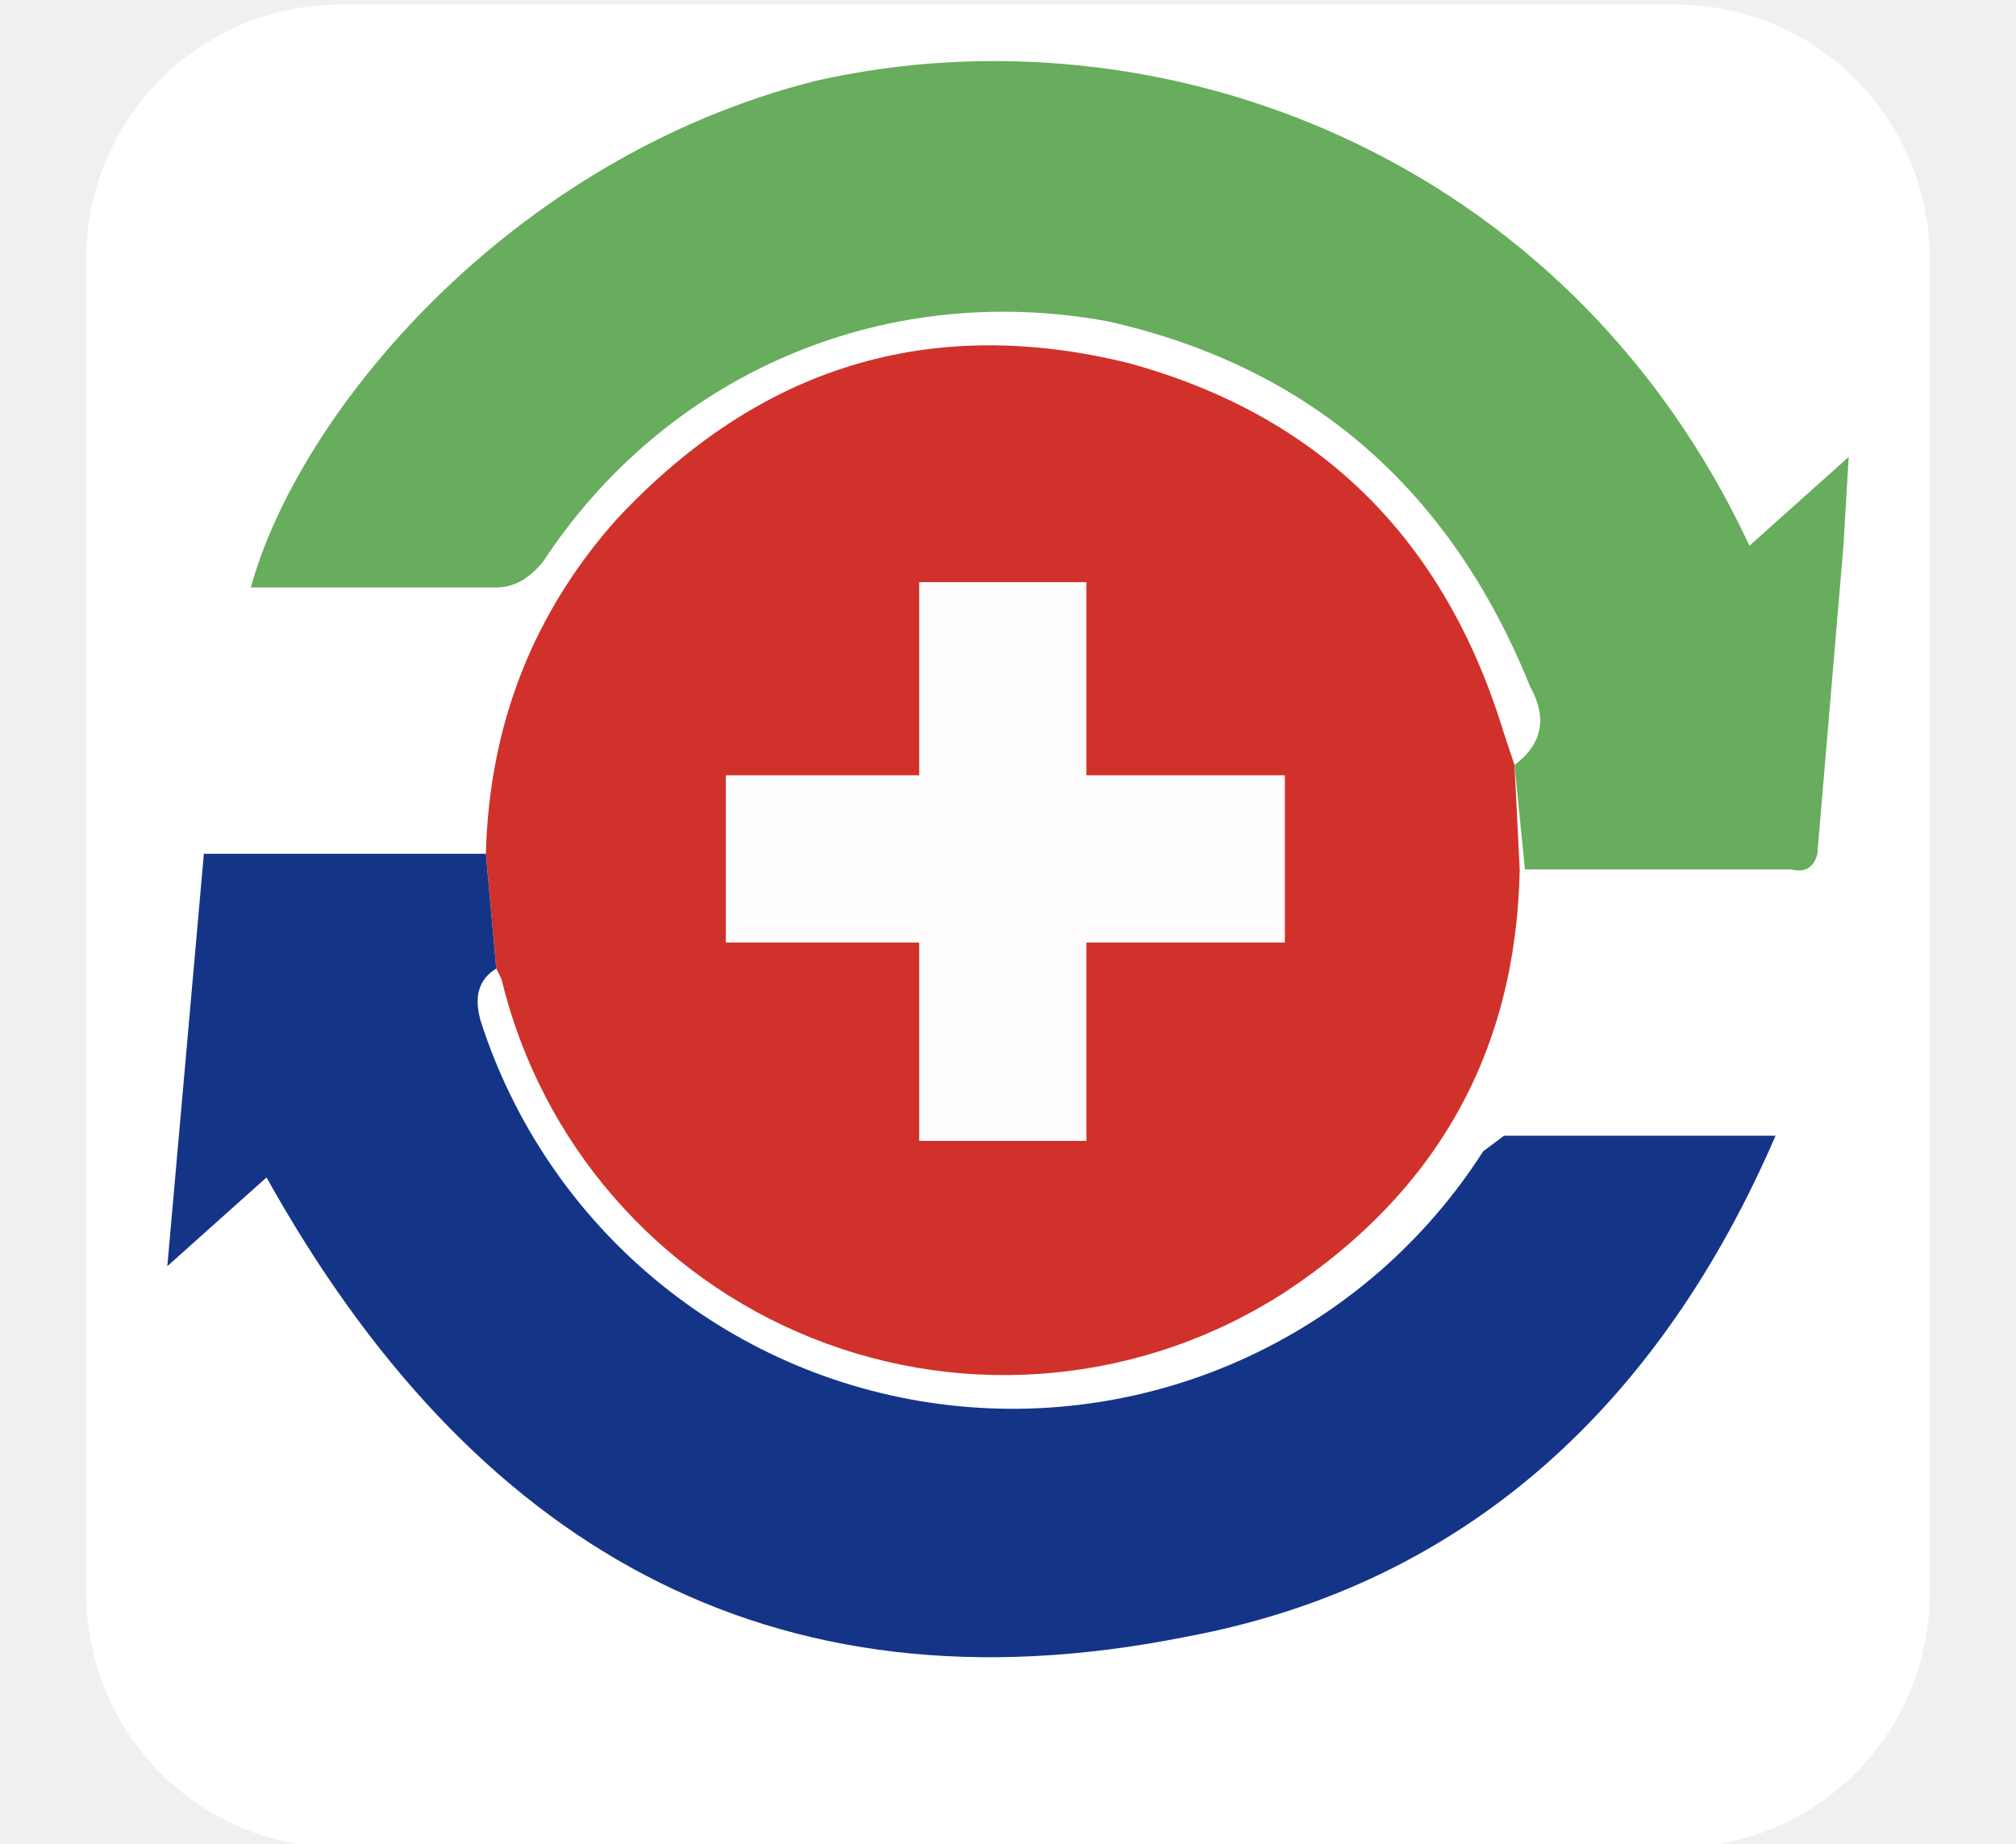
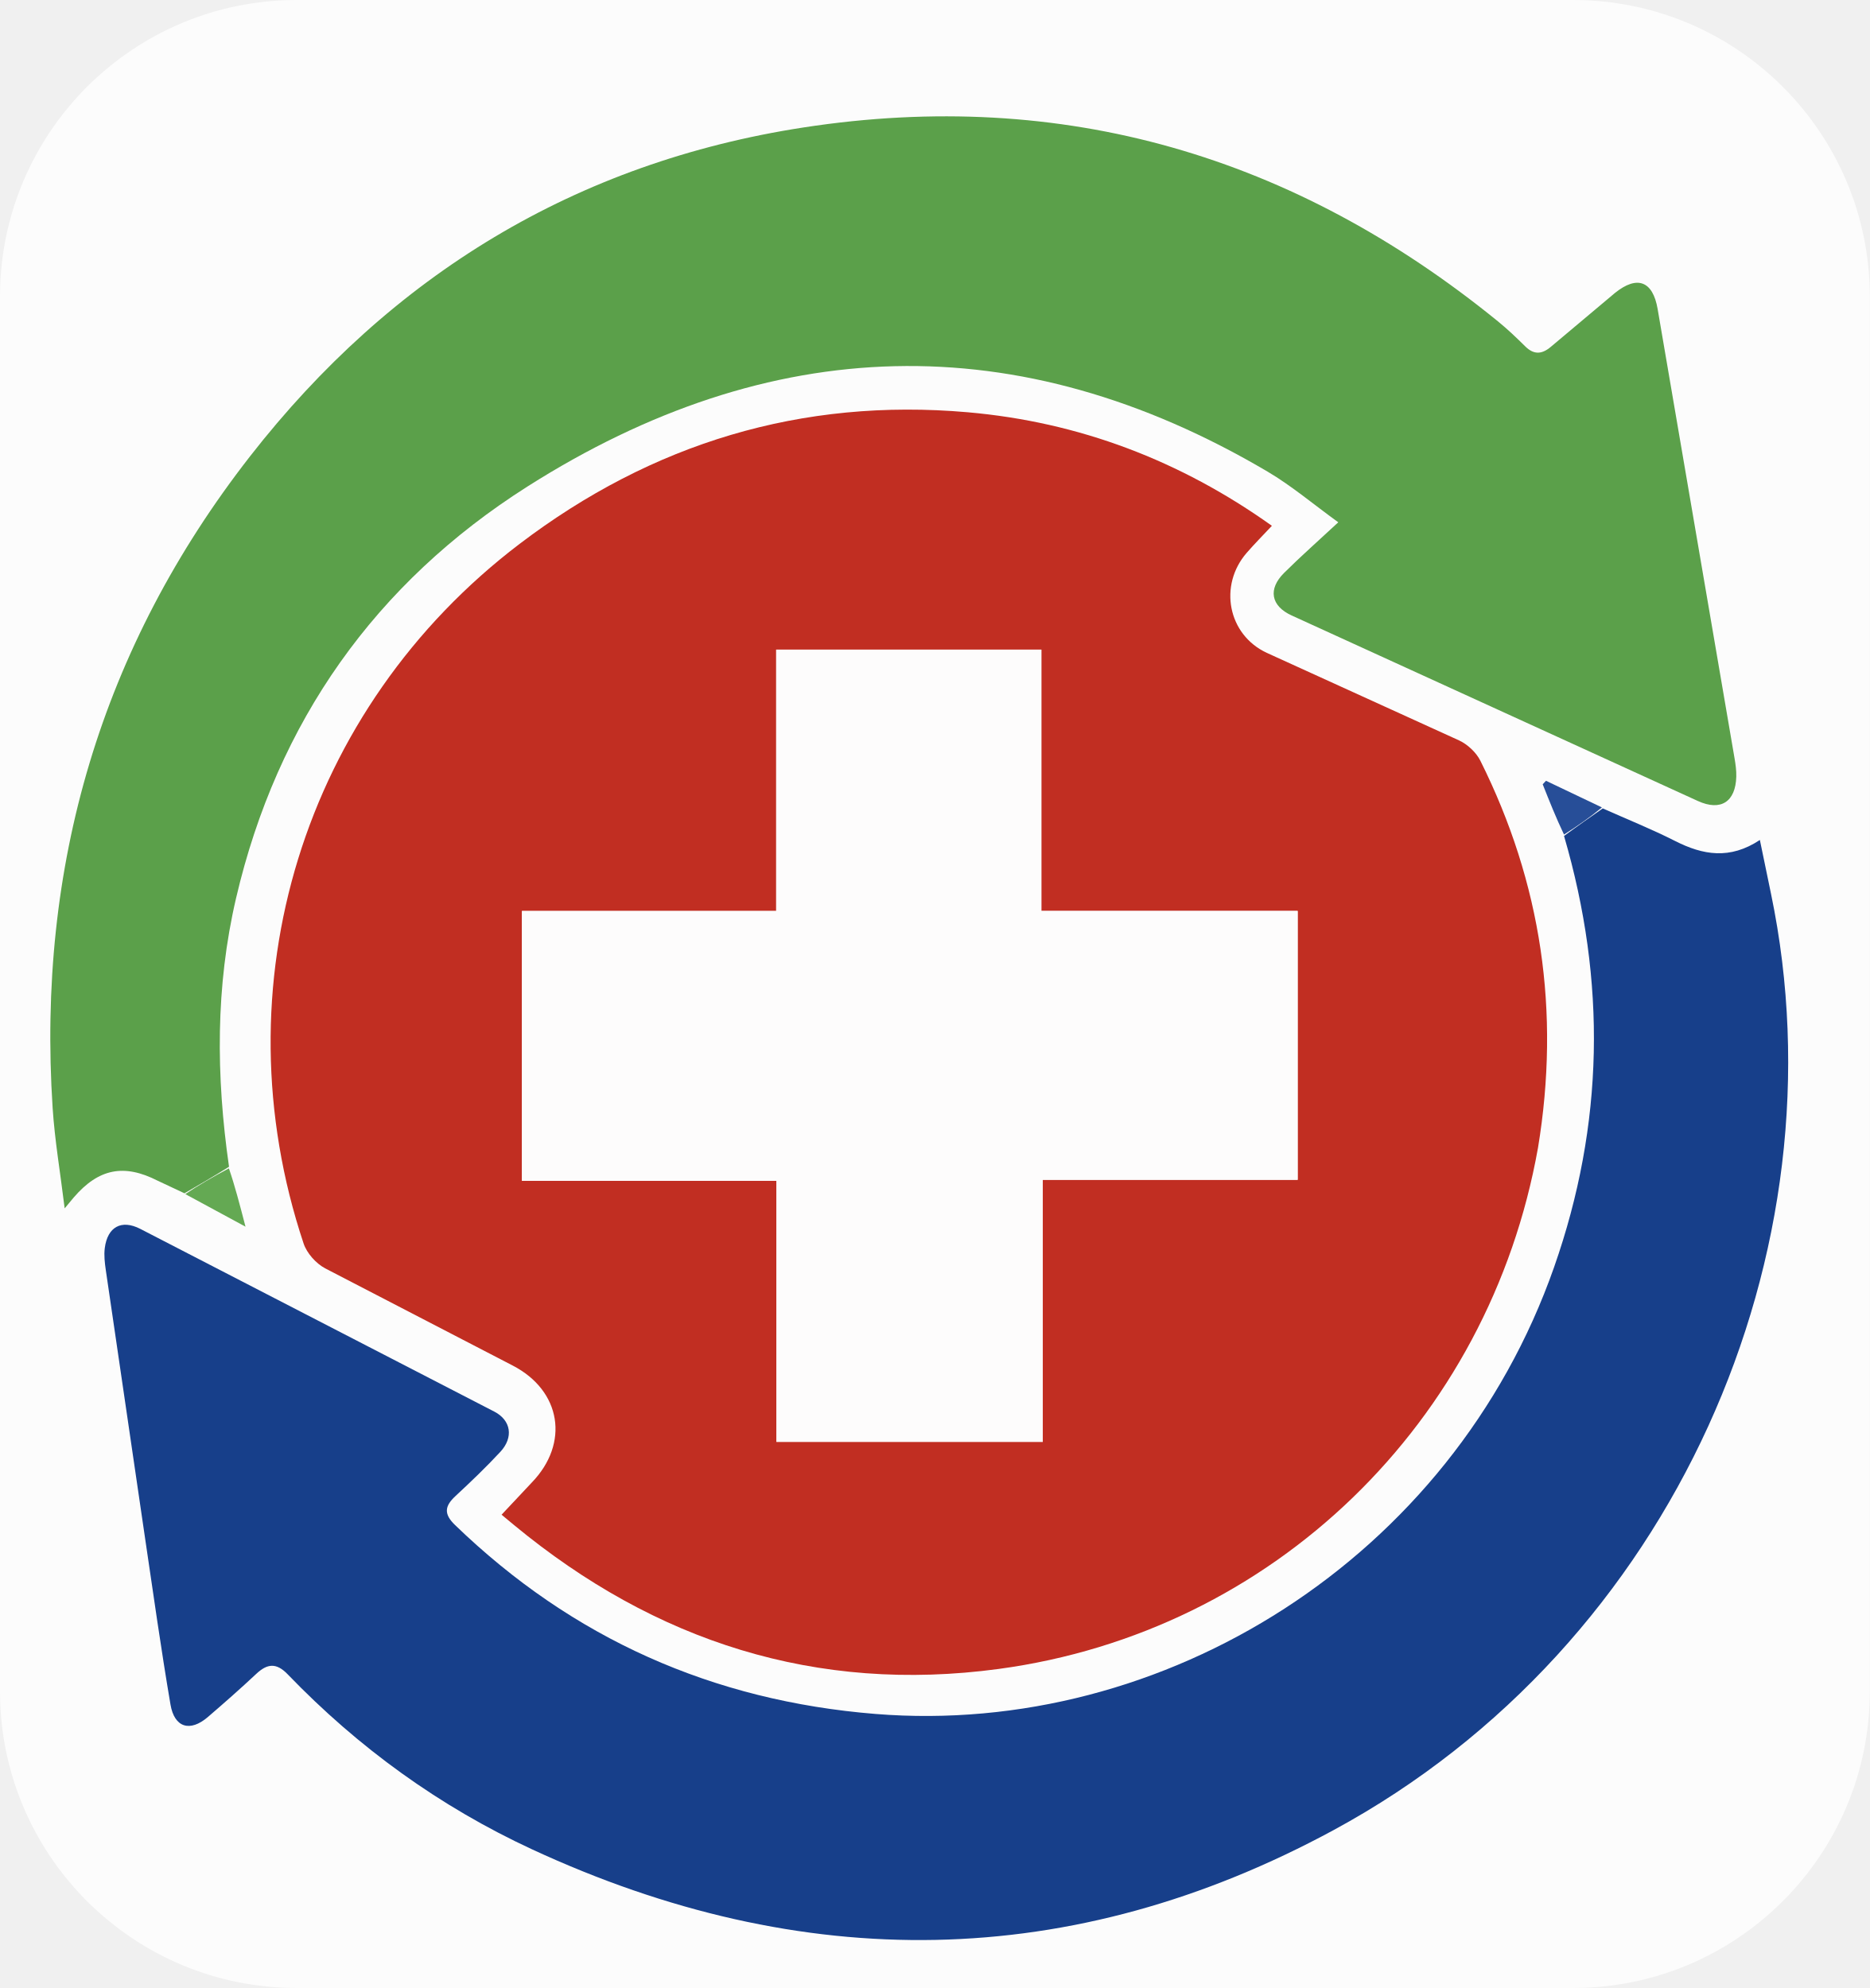
- <svg xmlns="http://www.w3.org/2000/svg" xml:space="preserve" viewBox="0 0 444 406">
-   <rect width="406" height="406" x="19" y="1" fill="#fff" rx="56" ry="56" />
-   <g transform="translate(222 203) scale(1.15) translate(-222 -203)">
-     <path fill="#d0322b" d="M320 193q-1 52-45 81a99 99 0 0 1-150-60l-1-2-2-22q1-37 25-64 41-44 98-30 55 15 72 71l2 6zm-83-34v-21h-32v37h-37v32h37v38h32v-38h38v-32h-38z" />
-     <path fill="#68ad5d" d="m321 193-2-20q8-6 3-15-23-57-81-70c-44-8-85 11-108 46q-4 5-9 5H77c9-33 49-82 108-97 66-15 144 14 179 89l19-17-1 17-5 59q-1 4-5 3z" />
-     <path fill="#143587" d="m122 190 2 22q-5 3-3 10a107 107 0 0 0 192 25l4-3h52c-22 51-59 86-113 96-80 16-137-18-176-88l-19 17 7-79z" />
-     <path fill="#fefcfc" d="M237 160v15h38v32h-38v38h-32v-38h-37v-32h37v-37h32z" />
+ <svg xmlns="http://www.w3.org/2000/svg" width="100%" viewBox="0 0 504 536" height="150">
+   <g fill="#fcfcfc">
+     <rect width="504" height="536" rx="80" />
+     <path d="M421.224 225.77c11.82 38.865 11.155 77.415-2.313 115.842-27.588 78.714-105.306 126.746-182.906 120.5-43.846-3.529-81.689-20.326-113.371-50.958-3.11-3.007-2.742-5.118.143-7.8 4.148-3.855 8.254-7.777 12.099-11.928 3.6-3.887 2.873-8.494-1.621-10.823l-95.437-49.274c-5.101-2.621-8.848-.529-9.576 5.167-.248 1.944-.007 3.993.277 5.955l10.568 72.184 6.864 44.94c1.065 6.26 5.289 7.471 10.068 3.366 4.422-3.798 8.801-7.653 13.053-11.639 2.983-2.797 5.418-3.05 8.47.119 19.038 19.767 40.989 35.66 65.848 47.182 72.835 33.757 145.429 33.114 216.155-5.224 91.996-49.867 137.815-156.299 117.832-252.364l-3.011-14.546c-8.088 5.364-15.358 4.071-22.812.292-6.366-3.228-13.019-5.89-19.978-9.331l-14.86-6.92-.887.946c1.794 4.52 3.588 9.04 5.392 14.312M50.175 322.165l16.001 8.569c-1.613-6.203-2.852-10.966-4.027-16.586-3.94-24.089-4.077-48.151 1.483-71.991 11.097-47.586 37.58-84.965 78.502-110.957 65.296-41.473 132.241-43.763 199.538-4.043 6.497 3.835 12.329 8.796 19.062 13.663l-14.613 13.649c-4.379 4.354-3.571 8.899 2.025 11.464l109.527 50.036c6.189 2.816 10.154.196 10.34-6.576.045-1.649-.193-3.325-.472-4.96L446.81 83.298c-1.29-7.521-5.494-9.155-11.498-4.316-5.836 4.704-11.527 9.59-17.218 14.469-2.432 2.086-4.608 2.282-6.989-.08-2.364-2.345-4.788-4.653-7.368-6.752-54.77-44.565-117.114-63.017-187.077-52.267-61.399 9.435-111.192 39.836-149.255 88.668-40.194 51.566-57.469 110.506-53.217 175.707.566 8.682 2.049 17.305 3.243 27.065l2.441-2.933c6.719-7.81 13.544-9.152 22.627-4.52 2.369 1.209 4.815 2.267 7.676 3.825m364.499-13.078c5.95-36.33.799-71.019-15.632-103.954-1.126-2.257-3.449-4.434-5.749-5.505l-51.817-23.6c-10.521-4.888-13.061-18.196-5.428-26.98 2.129-2.449 4.422-4.755 6.786-7.284-24.695-17.609-52.007-27.984-81.976-30.611-44.781-3.925-85.118 8.351-120.807 35.49-58.345 44.368-81.389 119.18-58.215 188.633.874 2.619 3.341 5.374 5.801 6.688l50.561 26.212c13.104 6.782 15.371 20.982 5.119 31.565-2.621 2.706-5.159 5.492-8.12 8.652l3.382 2.805c38.039 31.435 81.479 45.405 130.603 38.779 73.997-9.981 132.2-66.5 145.491-140.891z" />
  </g>
+   <path fill="#c12e22" d="M414.557 309.501c-13.174 73.977-71.377 130.496-145.374 140.477-49.124 6.626-92.563-7.344-130.603-38.779l-3.382-2.805 8.12-8.652c10.252-10.583 7.985-24.783-5.119-31.565l-50.561-26.212c-2.46-1.314-4.927-4.069-5.801-6.688-23.174-69.453-.13-144.265 58.215-188.633 35.688-27.139 76.026-39.415 120.807-35.49 29.969 2.627 57.281 13.002 81.976 30.611-2.364 2.529-4.658 4.835-6.786 7.284-7.633 8.784-5.093 22.092 5.428 26.98l51.817 23.6c2.299 1.071 4.623 3.248 5.749 5.505 16.431 32.935 21.582 67.624 15.515 104.368m-125.917-63.894h-7.945v-70.455h-71.475v70.458h-68.532v72.765h68.59v70.374h71.803v-70.652h68.702V245.6l-61.144.007z" />
+   <path fill="#5ba04a" d="M49.725 321.734l-7.226-3.394c-9.082-4.633-15.908-3.29-22.627 4.52-.524.609-1.029 1.235-2.441 2.933-1.194-9.76-2.677-18.383-3.243-27.065-4.252-65.201 13.023-124.141 53.217-175.707 38.063-48.832 87.856-79.233 149.255-88.668 69.963-10.75 132.307 7.702 187.077 52.267 2.58 2.099 5.004 4.407 7.368 6.752 2.382 2.362 4.557 2.166 6.989.08l17.218-14.469c6.004-4.839 10.208-3.205 11.498 4.316l20.73 121.134c.279 1.635.517 3.311.472 4.96-.185 6.772-4.151 9.392-10.34 6.576l-109.527-50.036c-5.596-2.565-6.404-7.109-2.025-11.464 4.458-4.432 9.181-8.598 14.613-13.649-6.733-4.867-12.565-9.828-19.062-13.663-67.297-39.719-134.242-37.43-199.538 4.043-40.922 25.992-67.405 63.371-78.502 110.957-5.559 23.84-5.423 47.902-1.898 72.424-4.28 2.673-8.144 4.913-12.008 7.153z" />
+   <path fill="#173f8a" d="M432.012 217.961c6.526 2.912 13.179 5.574 19.545 8.802 7.453 3.779 14.724 5.072 22.812-.292l3.011 14.546c19.983 96.065-25.836 202.497-117.832 252.364-70.726 38.338-143.32 38.981-216.155 5.224-24.859-11.522-46.811-27.415-65.848-47.182-3.052-3.169-5.486-2.916-8.47-.119-4.252 3.986-8.631 7.841-13.053 11.639-4.779 4.105-9.003 2.894-10.068-3.366-2.541-14.937-4.647-29.949-6.864-44.94l-10.568-72.184c-.285-1.962-.526-4.011-.277-5.955.728-5.696 4.476-7.788 9.576-5.167l95.437 49.274c4.494 2.329 5.221 6.936 1.621 10.823-3.845 4.151-7.952 8.073-12.099 11.928-2.886 2.682-3.253 4.793-.143 7.8 31.682 30.632 69.525 47.429 113.371 50.958 77.599 6.246 155.317-41.786 182.906-120.5 13.468-38.426 14.133-76.977 2.669-116.225 3.714-2.731 7.073-5.079 10.432-7.427z" />
+   <path fill="#274e98" d="M431.795 217.697c-3.142 2.612-6.501 4.96-10.221 7.314-2.155-4.514-3.948-9.033-5.742-13.553l.887-.946 15.076 7.185z" />
+   <path fill="#64a953" d="M49.95 321.95c3.64-2.455 7.504-4.695 11.752-6.939 1.622 4.758 2.861 9.52 4.474 15.724L49.95 321.95z" />
+   <path fill="#fdfcfc" d="M289.125 245.603l60.658-.004v72.497h-68.702v70.652h-71.803v-70.374h-68.59V245.61h68.532v-70.458h71.475v70.455l8.431-.004z" />
</svg>
